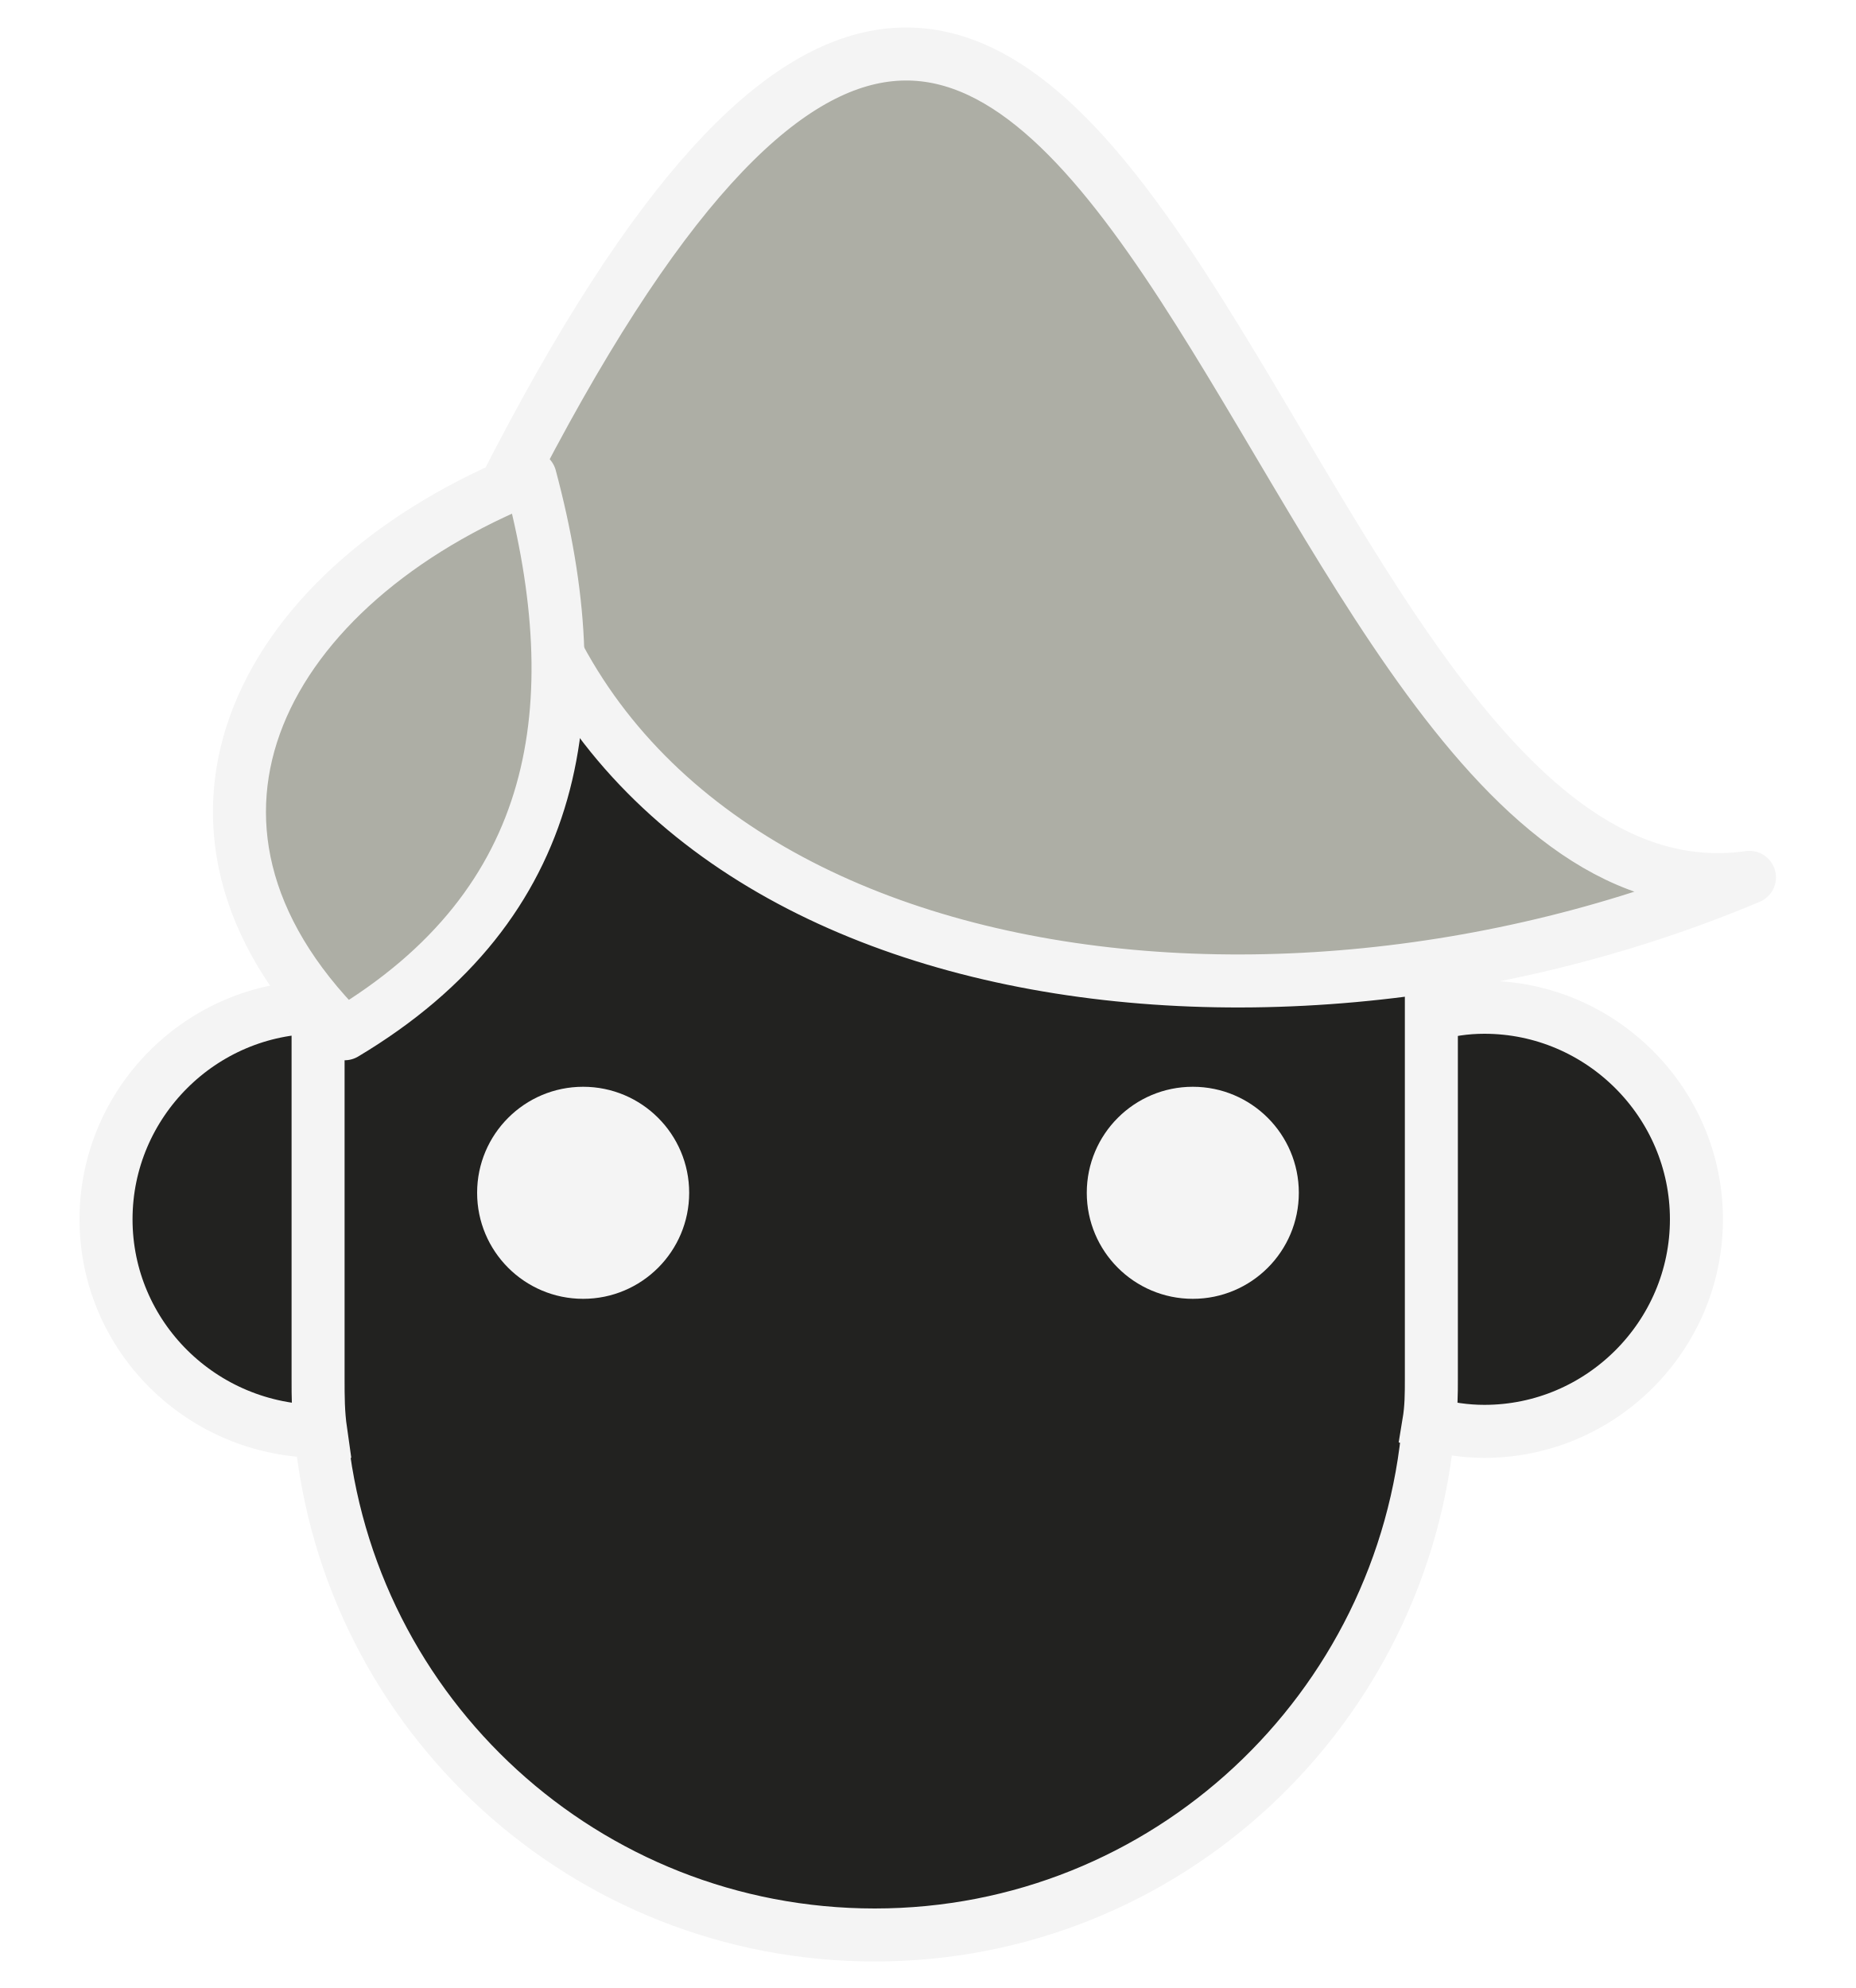
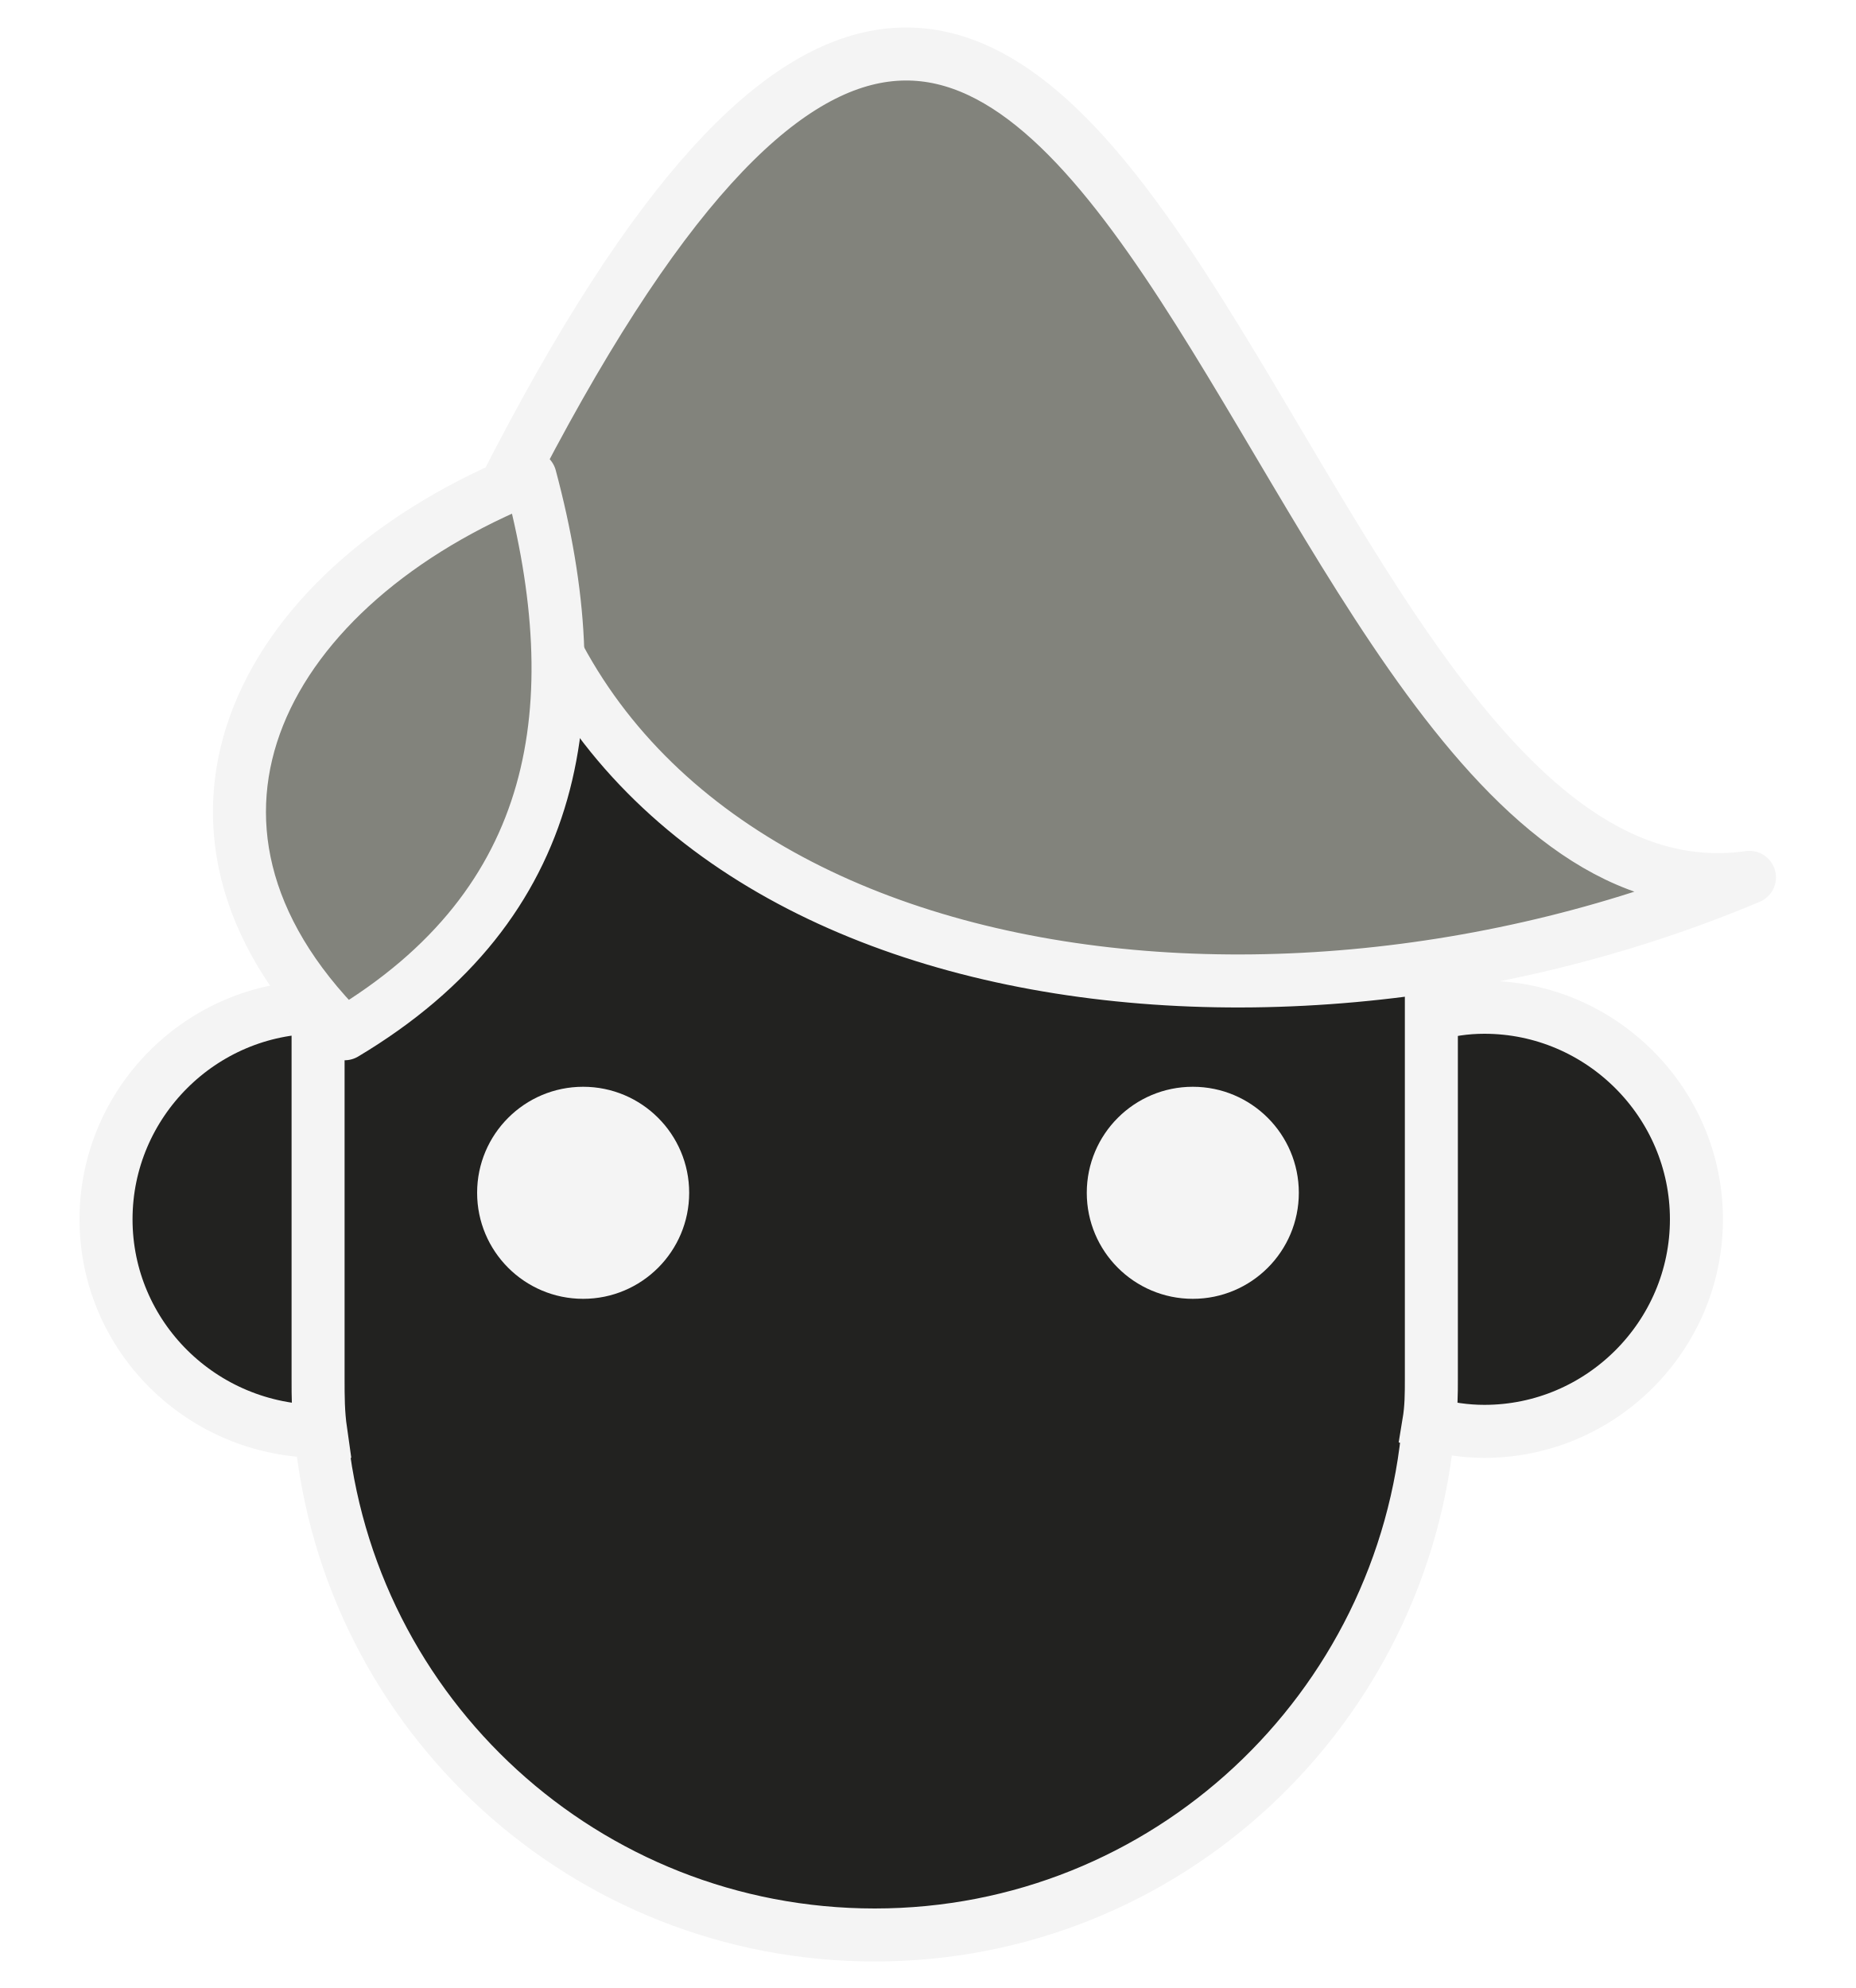
<svg xmlns="http://www.w3.org/2000/svg" version="1.1" id="Layer_1" x="0px" y="0px" viewBox="0 0 70 75" style="enable-background:new 0 0 70 75;" xml:space="preserve">
  <style type="text/css">
	.st0{fill:#222220;stroke:#F4F4F4;stroke-width:2;stroke-miterlimit:10;}
	.st1{fill:#F4F4F4;}
- 	.st2{fill:#ADAEA5;stroke:#F4F4F4;stroke-width:2;stroke-linecap:round;stroke-linejoin:round;stroke-miterlimit:10;}
- 	.st3{fill:#ADAEA5;stroke:#F4F4F4;stroke-width:2;stroke-linejoin:round;stroke-miterlimit:10;}
+ 	.st2{fill:#82837c;stroke:#F4F4F4;stroke-width:2;stroke-linecap:round;stroke-linejoin:round;stroke-miterlimit:10;}
+ 	.st3{fill:#82837c;stroke:#F4F4F4;stroke-width:2;stroke-linejoin:round;stroke-miterlimit:10;}
</style>
  <g>
    <path class="st0" d="M12.1,54C12.1,54,12,54,12.1,54C7.6,54,4,50.4,4,46c0-4.4,3.6-8,8-8v14C12,52.7,12,53.3,12.1,54z M56,38   c-0.7,0-1.4,0.1-2,0.3V52c0,0.6,0,1.1-0.1,1.7c0.7,0.2,1.4,0.3,2.1,0.3c4.4,0,8-3.6,8-8C64,41.6,60.4,38,56,38z M33,15   c-11.6,0-21,9.4-21,21v16c0,0.7,0,1.3,0.1,2c1,10.7,10,19,20.9,19c11,0,20-8.5,20.9-19.3C54,53.1,54,52.6,54,52V36   C54,24.4,44.6,15,33,15z" />
    <circle class="st1" cx="22" cy="45" r="4" />
    <circle class="st1" cx="45" cy="45" r="4" />
    <path class="st2" d="M19,18.5c3,18.6,28,22.6,47,14.6C47,35.8,42-26.7,19,18.5z" />
    <path class="st3" d="M20,18c2.3,8.6,1.2,16.1-7,21C5,31,10,22,20,18z" />
  </g>
</svg>
